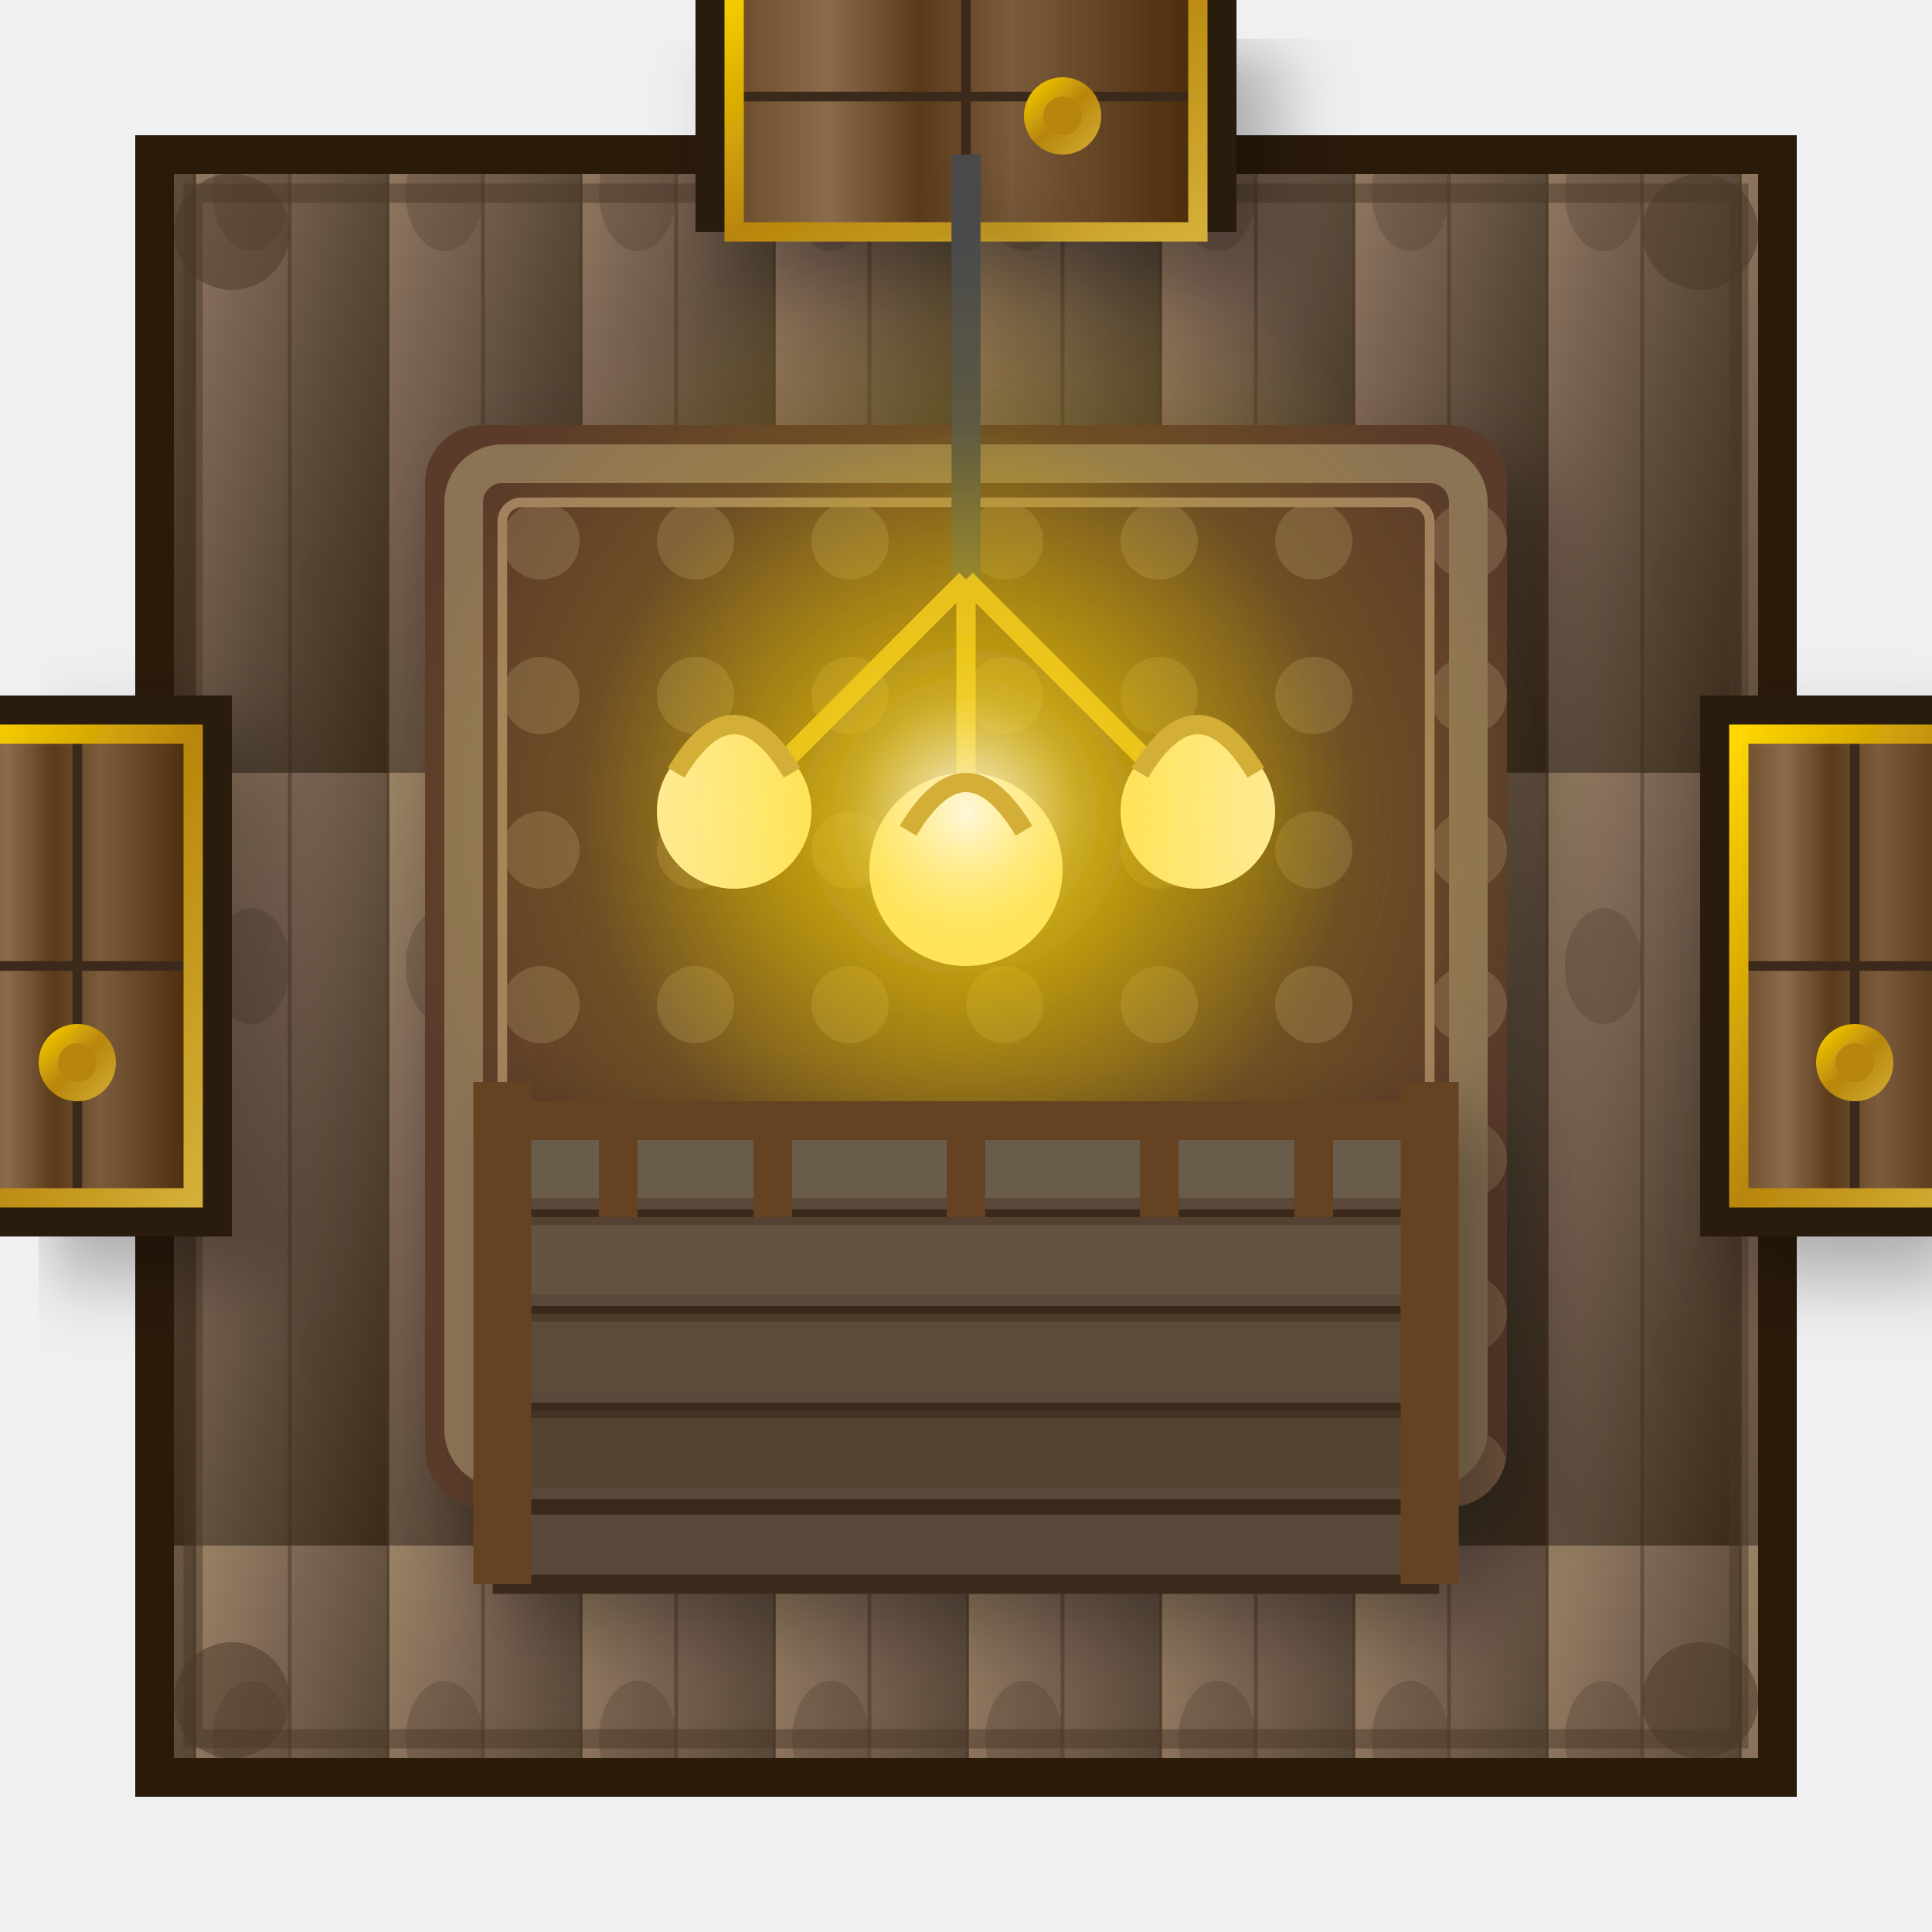
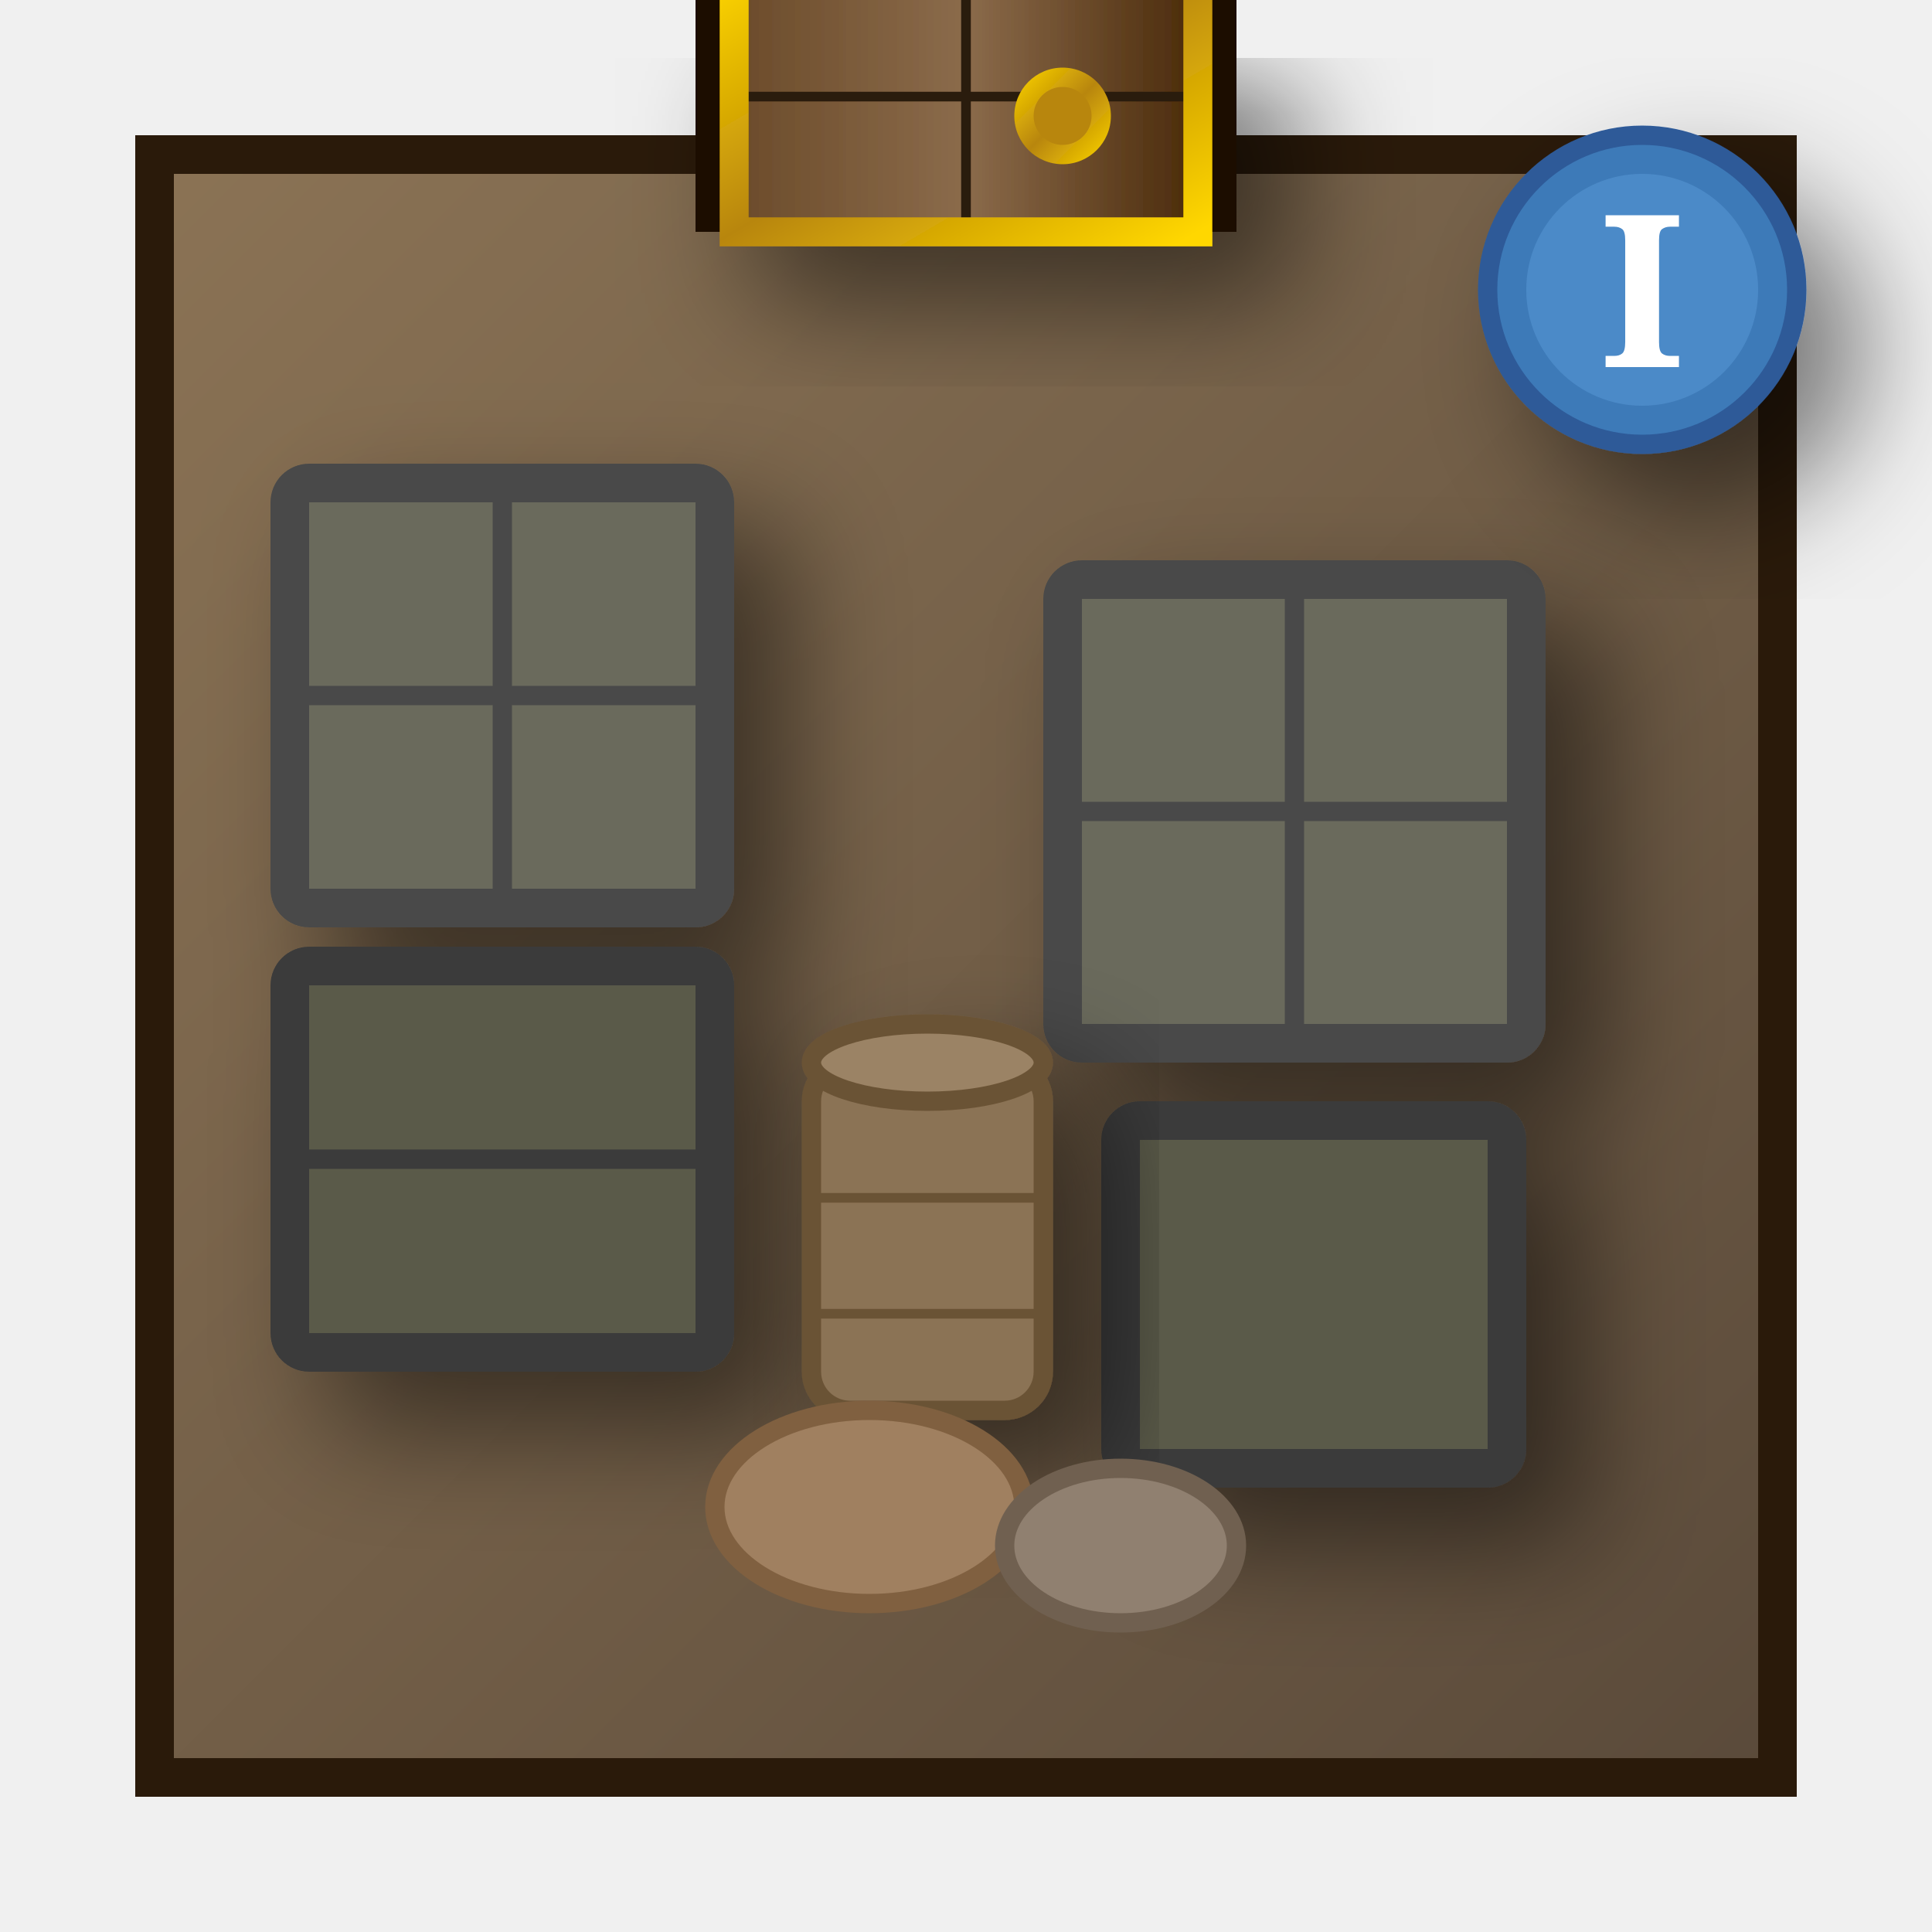
<svg xmlns="http://www.w3.org/2000/svg" viewBox="0 0 100 100" width="400" height="400">
  <defs>
    <linearGradient id="floorGrad" x1="0%" y1="0%" x2="100%" y2="100%">
-       <stop offset="0%" style="stop-color:#9B8365" />
-       <stop offset="30%" style="stop-color:#7B6354" />
-       <stop offset="60%" style="stop-color:#5A4A3A" />
-       <stop offset="100%" style="stop-color:#3A2A1A" />
+       <stop offset="0%" style="stop-color:#8B7355" />
+       <stop offset="100%" style="stop-color:#5A4A3A" />
    </linearGradient>
-     <pattern id="woodPattern" x="0" y="0" width="10" height="40" patternUnits="userSpaceOnUse">
-       <rect width="10" height="40" fill="url(#floorGrad)" />
-       <line x1="0" y1="0" x2="0" y2="40" stroke="#2A1A0A" stroke-width="0.3" opacity="0.6" />
-       <line x1="5" y1="0" x2="5" y2="40" stroke="#3A2A1A" stroke-width="0.2" opacity="0.4" />
-       <ellipse cx="3" cy="10" rx="2" ry="3" fill="#4A3A2A" opacity="0.3" />
-       <ellipse cx="7" cy="30" rx="1.5" ry="2" fill="#4A3A2A" opacity="0.2" />
-     </pattern>
    <linearGradient id="doorWood" x1="0%" y1="0%" x2="100%" y2="0%">
      <stop offset="0%" style="stop-color:#6B4B2A" />
-       <stop offset="20%" style="stop-color:#8B6B4B" />
-       <stop offset="40%" style="stop-color:#5A3A1A" />
-       <stop offset="60%" style="stop-color:#7B5B3B" />
+       <stop offset="50%" style="stop-color:#8B6B4B" />
      <stop offset="100%" style="stop-color:#4A2A0A" />
    </linearGradient>
    <linearGradient id="goldTrim" x1="0%" y1="0%" x2="100%" y2="100%">
      <stop offset="0%" style="stop-color:#FFD700" />
      <stop offset="50%" style="stop-color:#B8860B" />
-       <stop offset="100%" style="stop-color:#D4AF37" />
+       <stop offset="100%" style="stop-color:#FFD700" />
    </linearGradient>
-     <radialGradient id="lampGlow" cx="50%" cy="50%" r="50%">
-       <stop offset="0%" style="stop-color:#FFF8DC;stop-opacity:0.9" />
-       <stop offset="30%" style="stop-color:#FFD700;stop-opacity:0.5" />
-       <stop offset="70%" style="stop-color:#FFD700;stop-opacity:0.2" />
-       <stop offset="100%" style="stop-color:#FFD700;stop-opacity:0" />
-     </radialGradient>
-     <pattern id="carpetPattern" x="0" y="0" width="8" height="8" patternUnits="userSpaceOnUse">
-       <rect width="8" height="8" fill="#5A3A2A" />
-       <circle cx="4" cy="4" r="2" fill="#8B7355" opacity="0.5" />
-     </pattern>
    <filter id="softShadow" x="-50%" y="-50%" width="200%" height="200%">
-       <feGaussianBlur in="SourceAlpha" stdDeviation="2" />
-       <feOffset dx="2" dy="2" result="offsetblur" />
+       <feGaussianBlur in="SourceAlpha" stdDeviation="3" />
+       <feOffset dx="3" dy="3" result="offsetblur" />
      <feComponentTransfer>
-         <feFuncA type="linear" slope="0.3" />
+         <feFuncA type="linear" slope="0.5" />
      </feComponentTransfer>
      <feMerge>
        <feMergeNode />
        <feMergeNode in="SourceGraphic" />
      </feMerge>
    </filter>
-     <filter id="innerGlow">
-       <feGaussianBlur in="SourceAlpha" stdDeviation="3" result="blur" />
-       <feComposite in="blur" in2="SourceAlpha" operator="arithmetic" k2="-1" k3="1" result="shadowDiff" />
-       <feFlood flood-color="#FFD700" flood-opacity="0.3" />
-       <feComposite in2="shadowDiff" operator="in" />
-       <feComposite in2="SourceGraphic" operator="over" />
-     </filter>
  </defs>
-   <rect x="8" y="8" width="84" height="84" fill="url(#woodPattern)" stroke="#2A1A0A" stroke-width="2" />
-   <rect x="10" y="10" width="80" height="80" fill="none" stroke="#4A3728" stroke-width="1" opacity="0.5" />
+   <rect x="8" y="8" width="84" height="84" fill="url(#floorGrad)" stroke="#2A1A0A" stroke-width="2" />
  <g filter="url(#softShadow)">
-     <rect x="36" y="-4" width="28" height="16" fill="#2A1A0A" />
-     <rect x="38" y="-2" width="24" height="14" fill="url(#doorWood)" />
-     <line x1="50" y1="-2" x2="50" y2="12" stroke="#3A2A1A" stroke-width="0.5" />
-     <line x1="38" y1="5" x2="62" y2="5" stroke="#3A2A1A" stroke-width="0.5" />
-     <rect x="38" y="-2" width="24" height="14" fill="none" stroke="url(#goldTrim)" stroke-width="1" />
-     <circle cx="55" cy="6" r="2" fill="url(#goldTrim)" />
-     <circle cx="55" cy="6" r="1" fill="#B8860B" />
+     <rect x="15" y="25" width="22" height="22" fill="#6B6B5B" stroke="#4A4A4A" stroke-width="2" rx="1" />
+     <line x1="15" y1="36" x2="37" y2="36" stroke="#4A4A4A" stroke-width="1" />
+     <line x1="26" y1="25" x2="26" y2="47" stroke="#4A4A4A" stroke-width="1" />
+     <rect x="15" y="50" width="22" height="20" fill="#5A5A4A" stroke="#3A3A3A" stroke-width="2" rx="1" />
+     <line x1="15" y1="60" x2="37" y2="60" stroke="#3A3A3A" stroke-width="1" />
  </g>
  <g filter="url(#softShadow)">
-     <rect x="88" y="36" width="16" height="28" fill="#2A1A0A" />
-     <rect x="90" y="38" width="12" height="24" fill="url(#doorWood)" />
-     <line x1="90" y1="50" x2="102" y2="50" stroke="#3A2A1A" stroke-width="0.5" />
-     <line x1="96" y1="38" x2="96" y2="62" stroke="#3A2A1A" stroke-width="0.5" />
-     <rect x="90" y="38" width="12" height="24" fill="none" stroke="url(#goldTrim)" stroke-width="1" />
-     <circle cx="96" cy="55" r="2" fill="url(#goldTrim)" />
-     <circle cx="96" cy="55" r="1" fill="#B8860B" />
+     <rect x="55" y="30" width="24" height="24" fill="#6B6B5B" stroke="#4A4A4A" stroke-width="2" rx="1" />
+     <line x1="55" y1="42" x2="79" y2="42" stroke="#4A4A4A" stroke-width="1" />
+     <line x1="67" y1="30" x2="67" y2="54" stroke="#4A4A4A" stroke-width="1" />
+     <rect x="58" y="58" width="20" height="18" fill="#5A5A4A" stroke="#3A3A3A" stroke-width="2" rx="1" />
  </g>
  <g filter="url(#softShadow)">
-     <rect x="-4" y="36" width="16" height="28" fill="#2A1A0A" />
-     <rect x="-2" y="38" width="12" height="24" fill="url(#doorWood)" />
-     <line x1="-2" y1="50" x2="10" y2="50" stroke="#3A2A1A" stroke-width="0.5" />
-     <line x1="4" y1="38" x2="4" y2="62" stroke="#3A2A1A" stroke-width="0.5" />
-     <rect x="-2" y="38" width="12" height="24" fill="none" stroke="url(#goldTrim)" stroke-width="1" />
-     <circle cx="4" cy="55" r="2" fill="url(#goldTrim)" />
-     <circle cx="4" cy="55" r="1" fill="#B8860B" />
+     <rect x="42" y="55" width="12" height="18" fill="#8B7355" stroke="#6B5335" stroke-width="1" rx="2" />
+     <ellipse cx="48" cy="55" rx="6" ry="2" fill="#9B8365" stroke="#6B5335" stroke-width="1" />
+     <line x1="42" y1="62" x2="54" y2="62" stroke="#6B5335" stroke-width="0.5" />
+     <line x1="42" y1="68" x2="54" y2="68" stroke="#6B5335" stroke-width="0.5" />
+   </g>
+   <ellipse cx="45" cy="78" rx="8" ry="5" fill="#A08060" stroke="#806040" stroke-width="1" />
+   <ellipse cx="58" cy="80" rx="6" ry="4" fill="#908070" stroke="#706050" stroke-width="1" />
+   <g filter="url(#softShadow)">
+     <rect x="36" y="-4" width="28" height="16" fill="#1A0A00" />
+     <rect x="38" y="-2" width="24" height="14" fill="url(#doorWood)" />
+     <line x1="50" y1="-2" x2="50" y2="12" stroke="#2A1A0A" stroke-width="0.5" />
+     <line x1="38" y1="5" x2="62" y2="5" stroke="#2A1A0A" stroke-width="0.5" />
+     <rect x="38" y="-2" width="24" height="14" fill="none" stroke="url(#goldTrim)" stroke-width="1.5" />
+     <circle cx="55" cy="6" r="2.5" fill="url(#goldTrim)" />
+     <circle cx="55" cy="6" r="1.5" fill="#B8860B" />
  </g>
  <g filter="url(#softShadow)">
-     <rect x="22" y="22" width="56" height="56" fill="url(#carpetPattern)" rx="3" />
-     <rect x="24" y="24" width="52" height="52" fill="none" stroke="#8B7355" stroke-width="2" rx="2" />
-     <rect x="26" y="26" width="48" height="48" fill="none" stroke="#A08060" stroke-width="0.5" rx="1" />
+     <circle cx="85" cy="15" r="8" fill="#3D7AB8" stroke="#2D5A98" stroke-width="1" />
+     <circle cx="85" cy="15" r="6" fill="#5A9AD8" opacity="0.5" />
+     <text x="85" y="19" text-anchor="middle" font-size="11" fill="#FFF" font-weight="bold" font-family="serif">I</text>
  </g>
-   <g filter="url(#softShadow)">
-     <line x1="50" y1="8" x2="50" y2="30" stroke="#4A4A4A" stroke-width="1.5" />
-     <line x1="50" y1="30" x2="38" y2="42" stroke="#D4AF37" stroke-width="1" />
-     <line x1="50" y1="30" x2="62" y2="42" stroke="#D4AF37" stroke-width="1" />
-     <line x1="50" y1="30" x2="50" y2="45" stroke="#D4AF37" stroke-width="1" />
-     <circle cx="38" cy="42" r="4" fill="#FFF8DC" filter="url(#innerGlow)" />
-     <circle cx="62" cy="42" r="4" fill="#FFF8DC" filter="url(#innerGlow)" />
-     <circle cx="50" cy="45" r="5" fill="#FFF8DC" filter="url(#innerGlow)" />
-     <circle cx="50" cy="42" r="20" fill="url(#lampGlow)" />
-     <circle cx="50" cy="42" r="30" fill="url(#lampGlow)" opacity="0.5" />
-     <path d="M35,40 Q38,35 41,40" fill="none" stroke="#D4AF37" stroke-width="1" />
-     <path d="M59,40 Q62,35 65,40" fill="none" stroke="#D4AF37" stroke-width="1" />
-     <path d="M47,43 Q50,38 53,43" fill="none" stroke="#D4AF37" stroke-width="1" />
-   </g>
-   <g filter="url(#softShadow)">
-     <rect x="26" y="58" width="48" height="24" fill="#5A4A3A" stroke="#3A2A1A" stroke-width="1" />
-     <line x1="26" y1="63" x2="74" y2="63" stroke="#3A2A1A" stroke-width="0.8" />
-     <line x1="26" y1="68" x2="74" y2="68" stroke="#3A2A1A" stroke-width="0.8" />
-     <line x1="26" y1="73" x2="74" y2="73" stroke="#3A2A1A" stroke-width="0.8" />
-     <line x1="26" y1="78" x2="74" y2="78" stroke="#3A2A1A" stroke-width="0.8" />
-     <rect x="26" y="58" width="48" height="4" fill="#7B6B5B" opacity="0.5" />
-     <rect x="26" y="63" width="48" height="4" fill="#6B5B4B" opacity="0.5" />
-     <rect x="26" y="68" width="48" height="4" fill="#5B4B3B" opacity="0.5" />
-     <rect x="26" y="73" width="48" height="4" fill="#4B3B2B" opacity="0.5" />
-     <line x1="26" y1="56" x2="26" y2="82" stroke="#654321" stroke-width="3" />
-     <line x1="74" y1="56" x2="74" y2="82" stroke="#654321" stroke-width="3" />
-     <line x1="26" y1="58" x2="74" y2="58" stroke="#654321" stroke-width="2" />
-     <line x1="32" y1="58" x2="32" y2="63" stroke="#654321" stroke-width="2" />
-     <line x1="40" y1="58" x2="40" y2="63" stroke="#654321" stroke-width="2" />
-     <line x1="50" y1="58" x2="50" y2="63" stroke="#654321" stroke-width="2" />
-     <line x1="60" y1="58" x2="60" y2="63" stroke="#654321" stroke-width="2" />
-     <line x1="68" y1="58" x2="68" y2="63" stroke="#654321" stroke-width="2" />
-   </g>
-   <circle cx="12" cy="12" r="3" fill="#4A3728" opacity="0.5" />
-   <circle cx="88" cy="12" r="3" fill="#4A3728" opacity="0.5" />
-   <circle cx="12" cy="88" r="3" fill="#4A3728" opacity="0.5" />
-   <circle cx="88" cy="88" r="3" fill="#4A3728" opacity="0.5" />
</svg>
